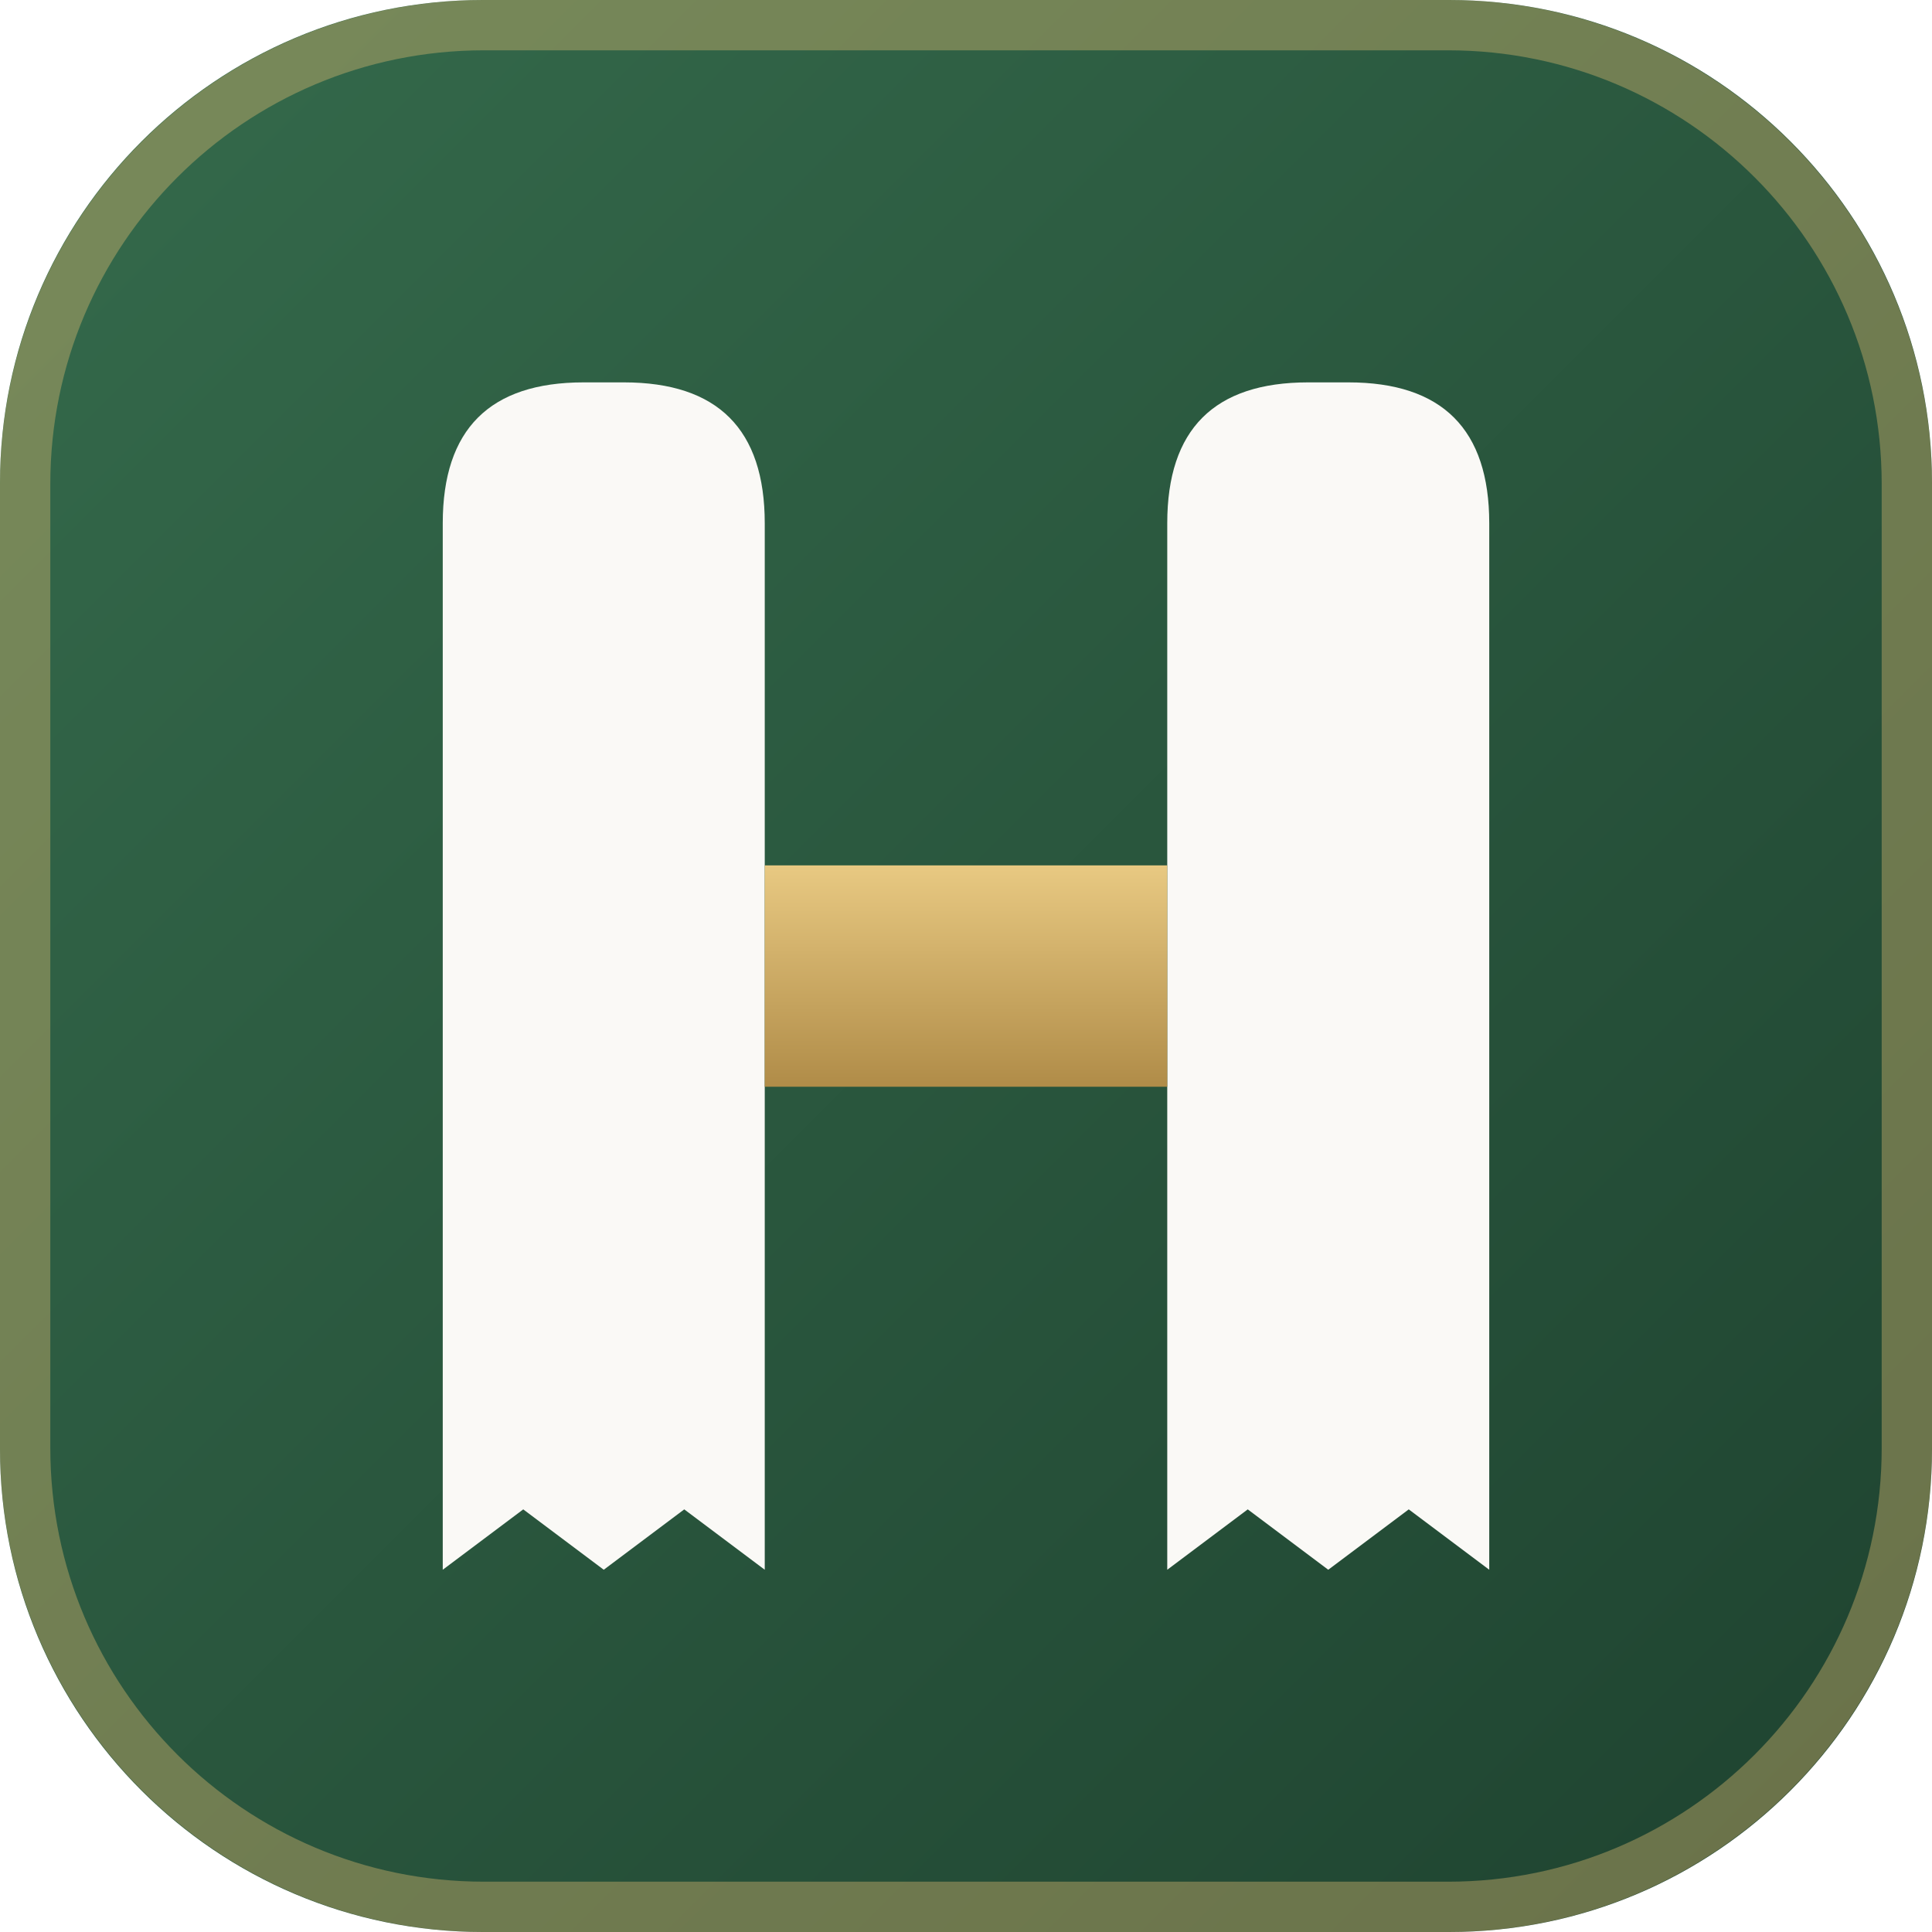
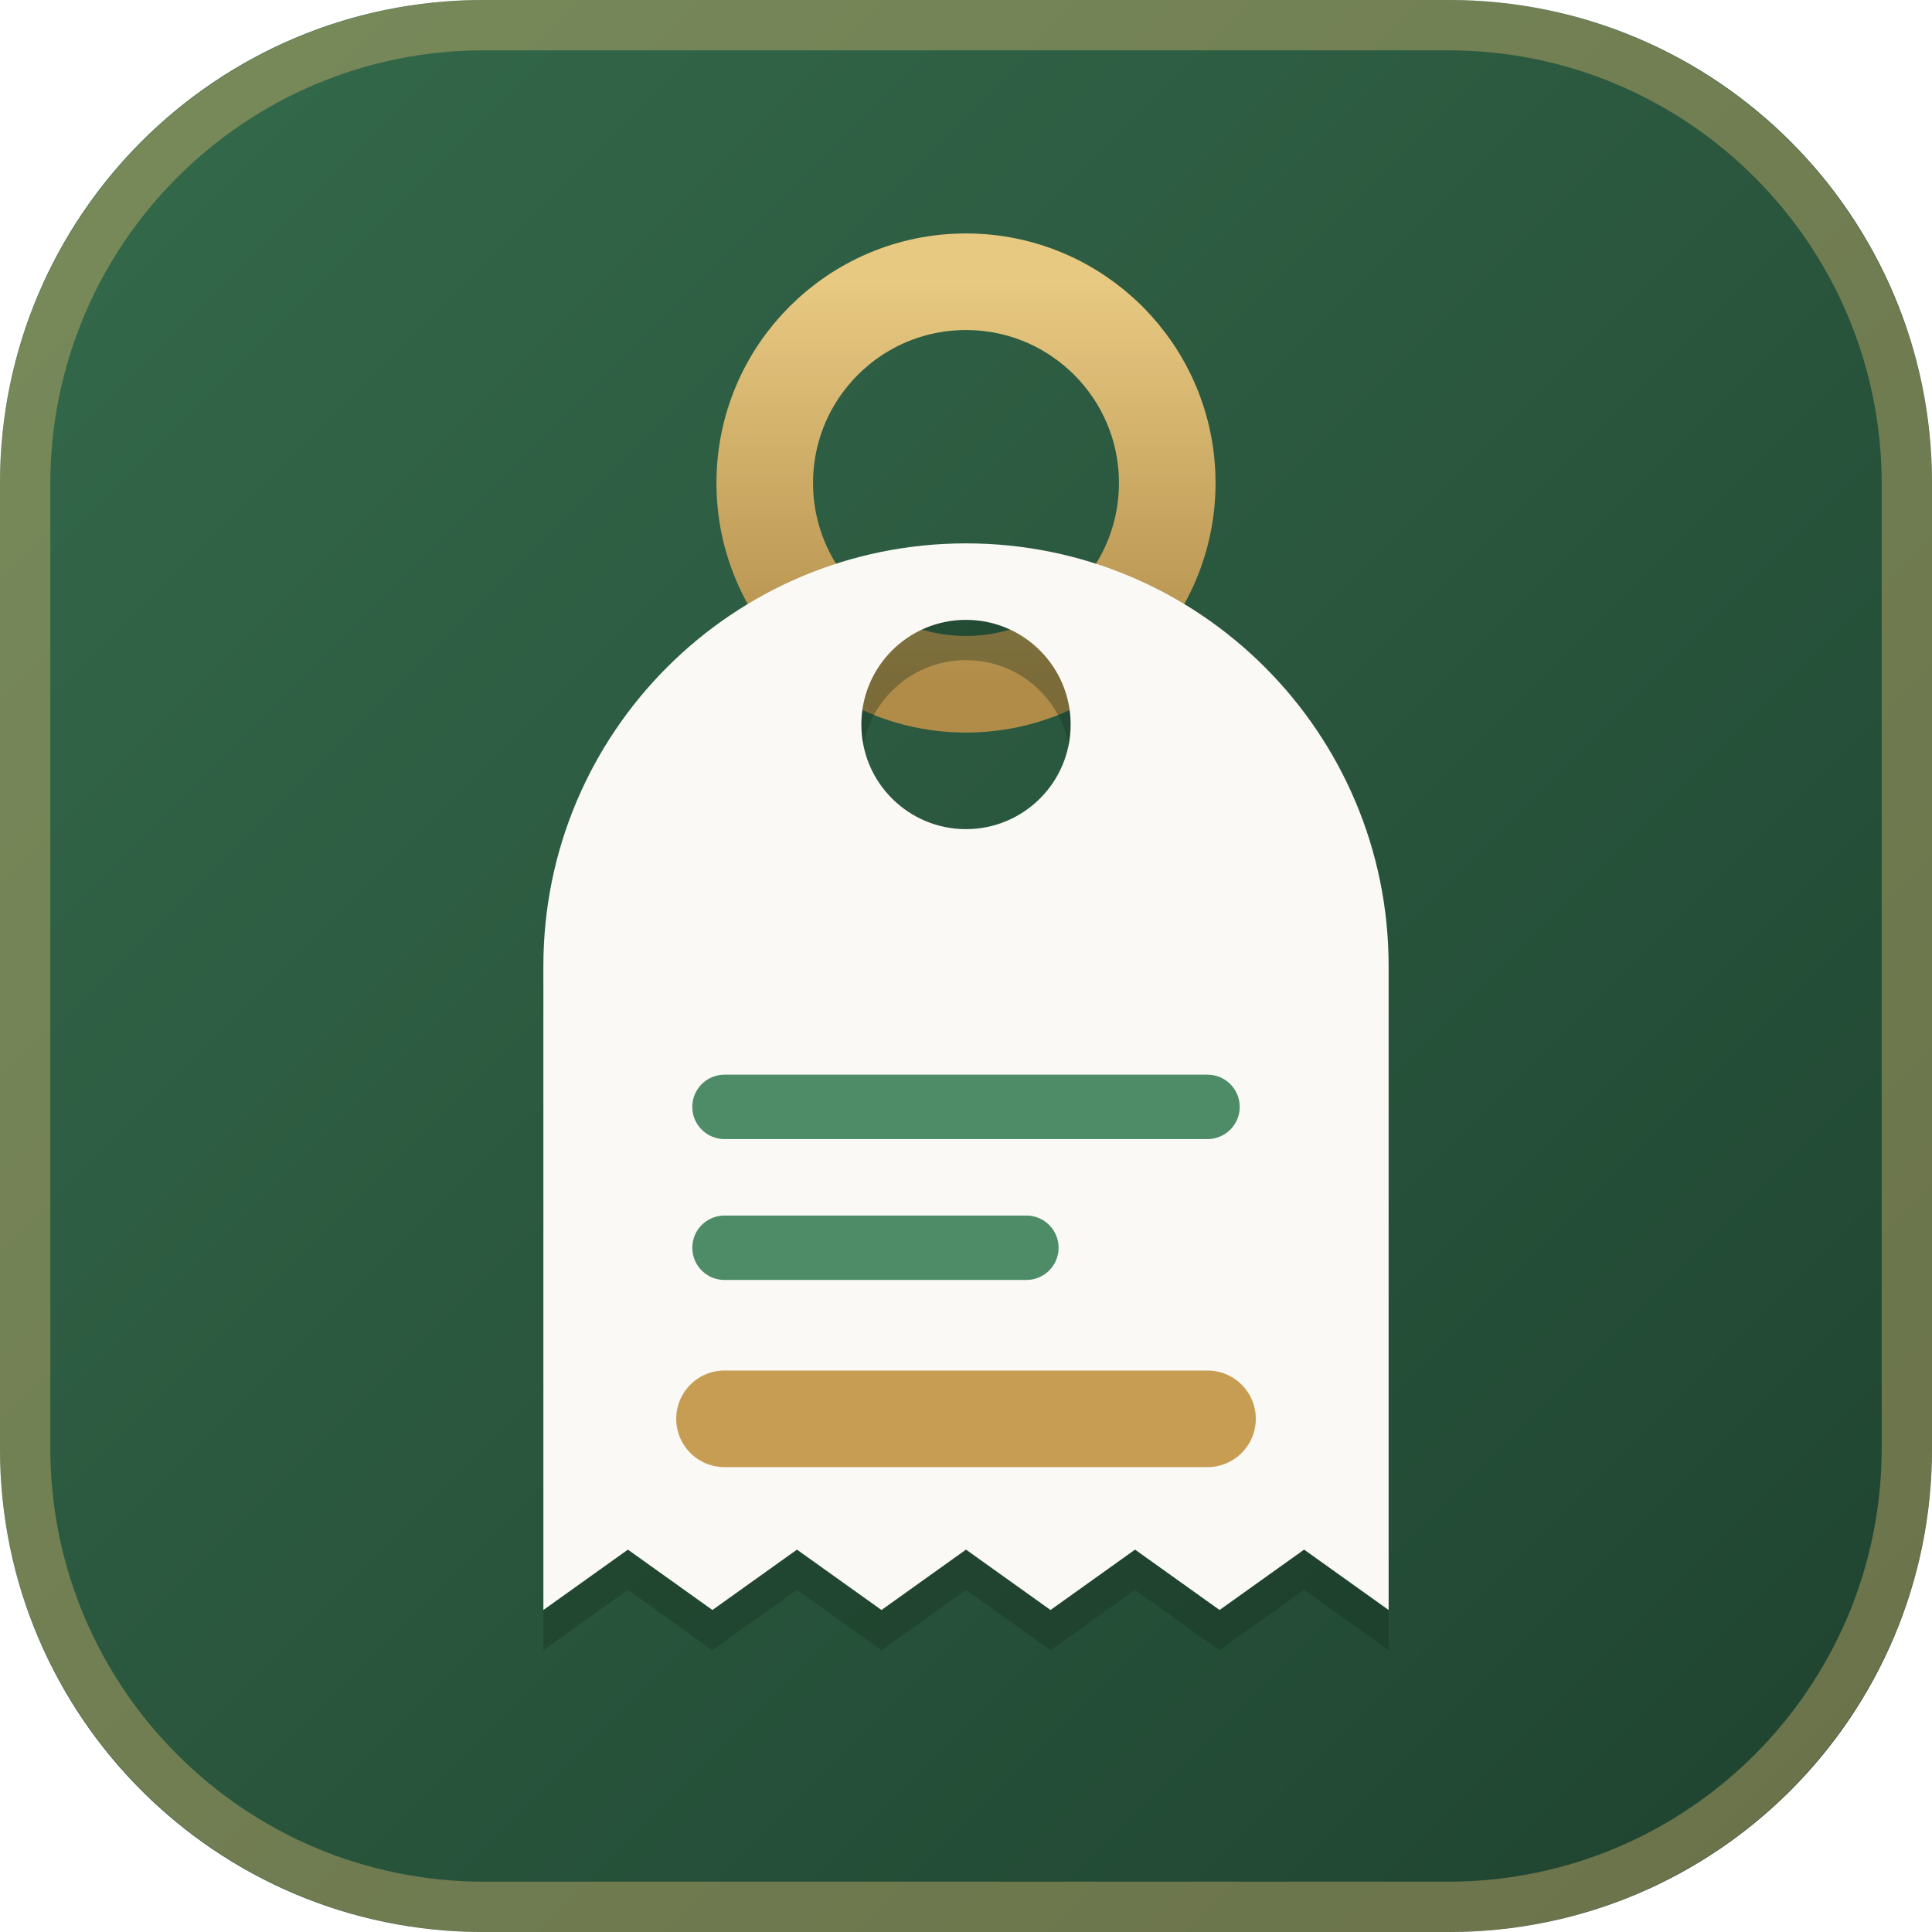
<svg xmlns="http://www.w3.org/2000/svg" viewBox="0 0 48 48">
  <defs>
    <linearGradient id="hpTile" x1="0" y1="0" x2="1" y2="1">
      <stop offset="0" stop-color="#356B4C" />
      <stop offset="1" stop-color="#1E422F" />
    </linearGradient>
    <linearGradient id="hpGold" x1="0" y1="0" x2="0" y2="1">
      <stop offset="0" stop-color="#E8C982" />
      <stop offset="1" stop-color="#B08C48" />
    </linearGradient>
  </defs>
  <rect width="48" height="48" rx="12" fill="url(#hpTile)" />
  <rect x=".625" y=".625" width="46.75" height="46.75" rx="11.4" fill="none" stroke="#DDB971" stroke-opacity=".4" stroke-width="1.25" />
-   <path d="M11 13Q11 9.5 14.5 9.5H15.5Q19 9.5 19 13V39l-2-1.5-2 1.5-2-1.5-2 1.5ZM29 13Q29 9.5 32.5 9.5H33.5Q37 9.5 37 13V39l-2-1.5-2 1.5-2-1.5-2 1.5Z" fill="#FAF9F6" />
-   <rect x="19" y="21.5" width="10" height="5.5" fill="url(#hpGold)" />
+   <circle cx="24" cy="12" r="5" fill="none" stroke="url(#hpGold)" stroke-width="2.4" />
+   <path d="M13.5 24a10.5 10.5 0 0121 0v16l-2.1-1.5-2.1 1.5-2.1-1.5-2.1 1.5-2.1-1.5-2.1 1.5-2.1-1.5-2.1 1.5-2.1-1.5-2.1 1.5zM24 15.4a2.6 2.6 0 100 5.2 2.6 2.6 0 100-5.2z" fill="#14301F" fill-opacity=".35" fill-rule="evenodd" transform="translate(0 1)" />
+   <path d="M13.5 24a10.5 10.5 0 0121 0v16l-2.1-1.5-2.1 1.5-2.1-1.5-2.1 1.5-2.1-1.5-2.1 1.5-2.1-1.5-2.1 1.5-2.1-1.5-2.1 1.5zM24 15.4a2.6 2.6 0 100 5.2 2.6 2.6 0 100-5.2z" fill="#FAF9F6" fill-rule="evenodd" />
+   <path d="M18 27.5h12M18 31h7.5" stroke="#4D8C66" stroke-width="1.6" stroke-linecap="round" />
+   <path d="M18 35.25h12" stroke="#C69D52" stroke-width="2.4" stroke-linecap="round" />
</svg>
